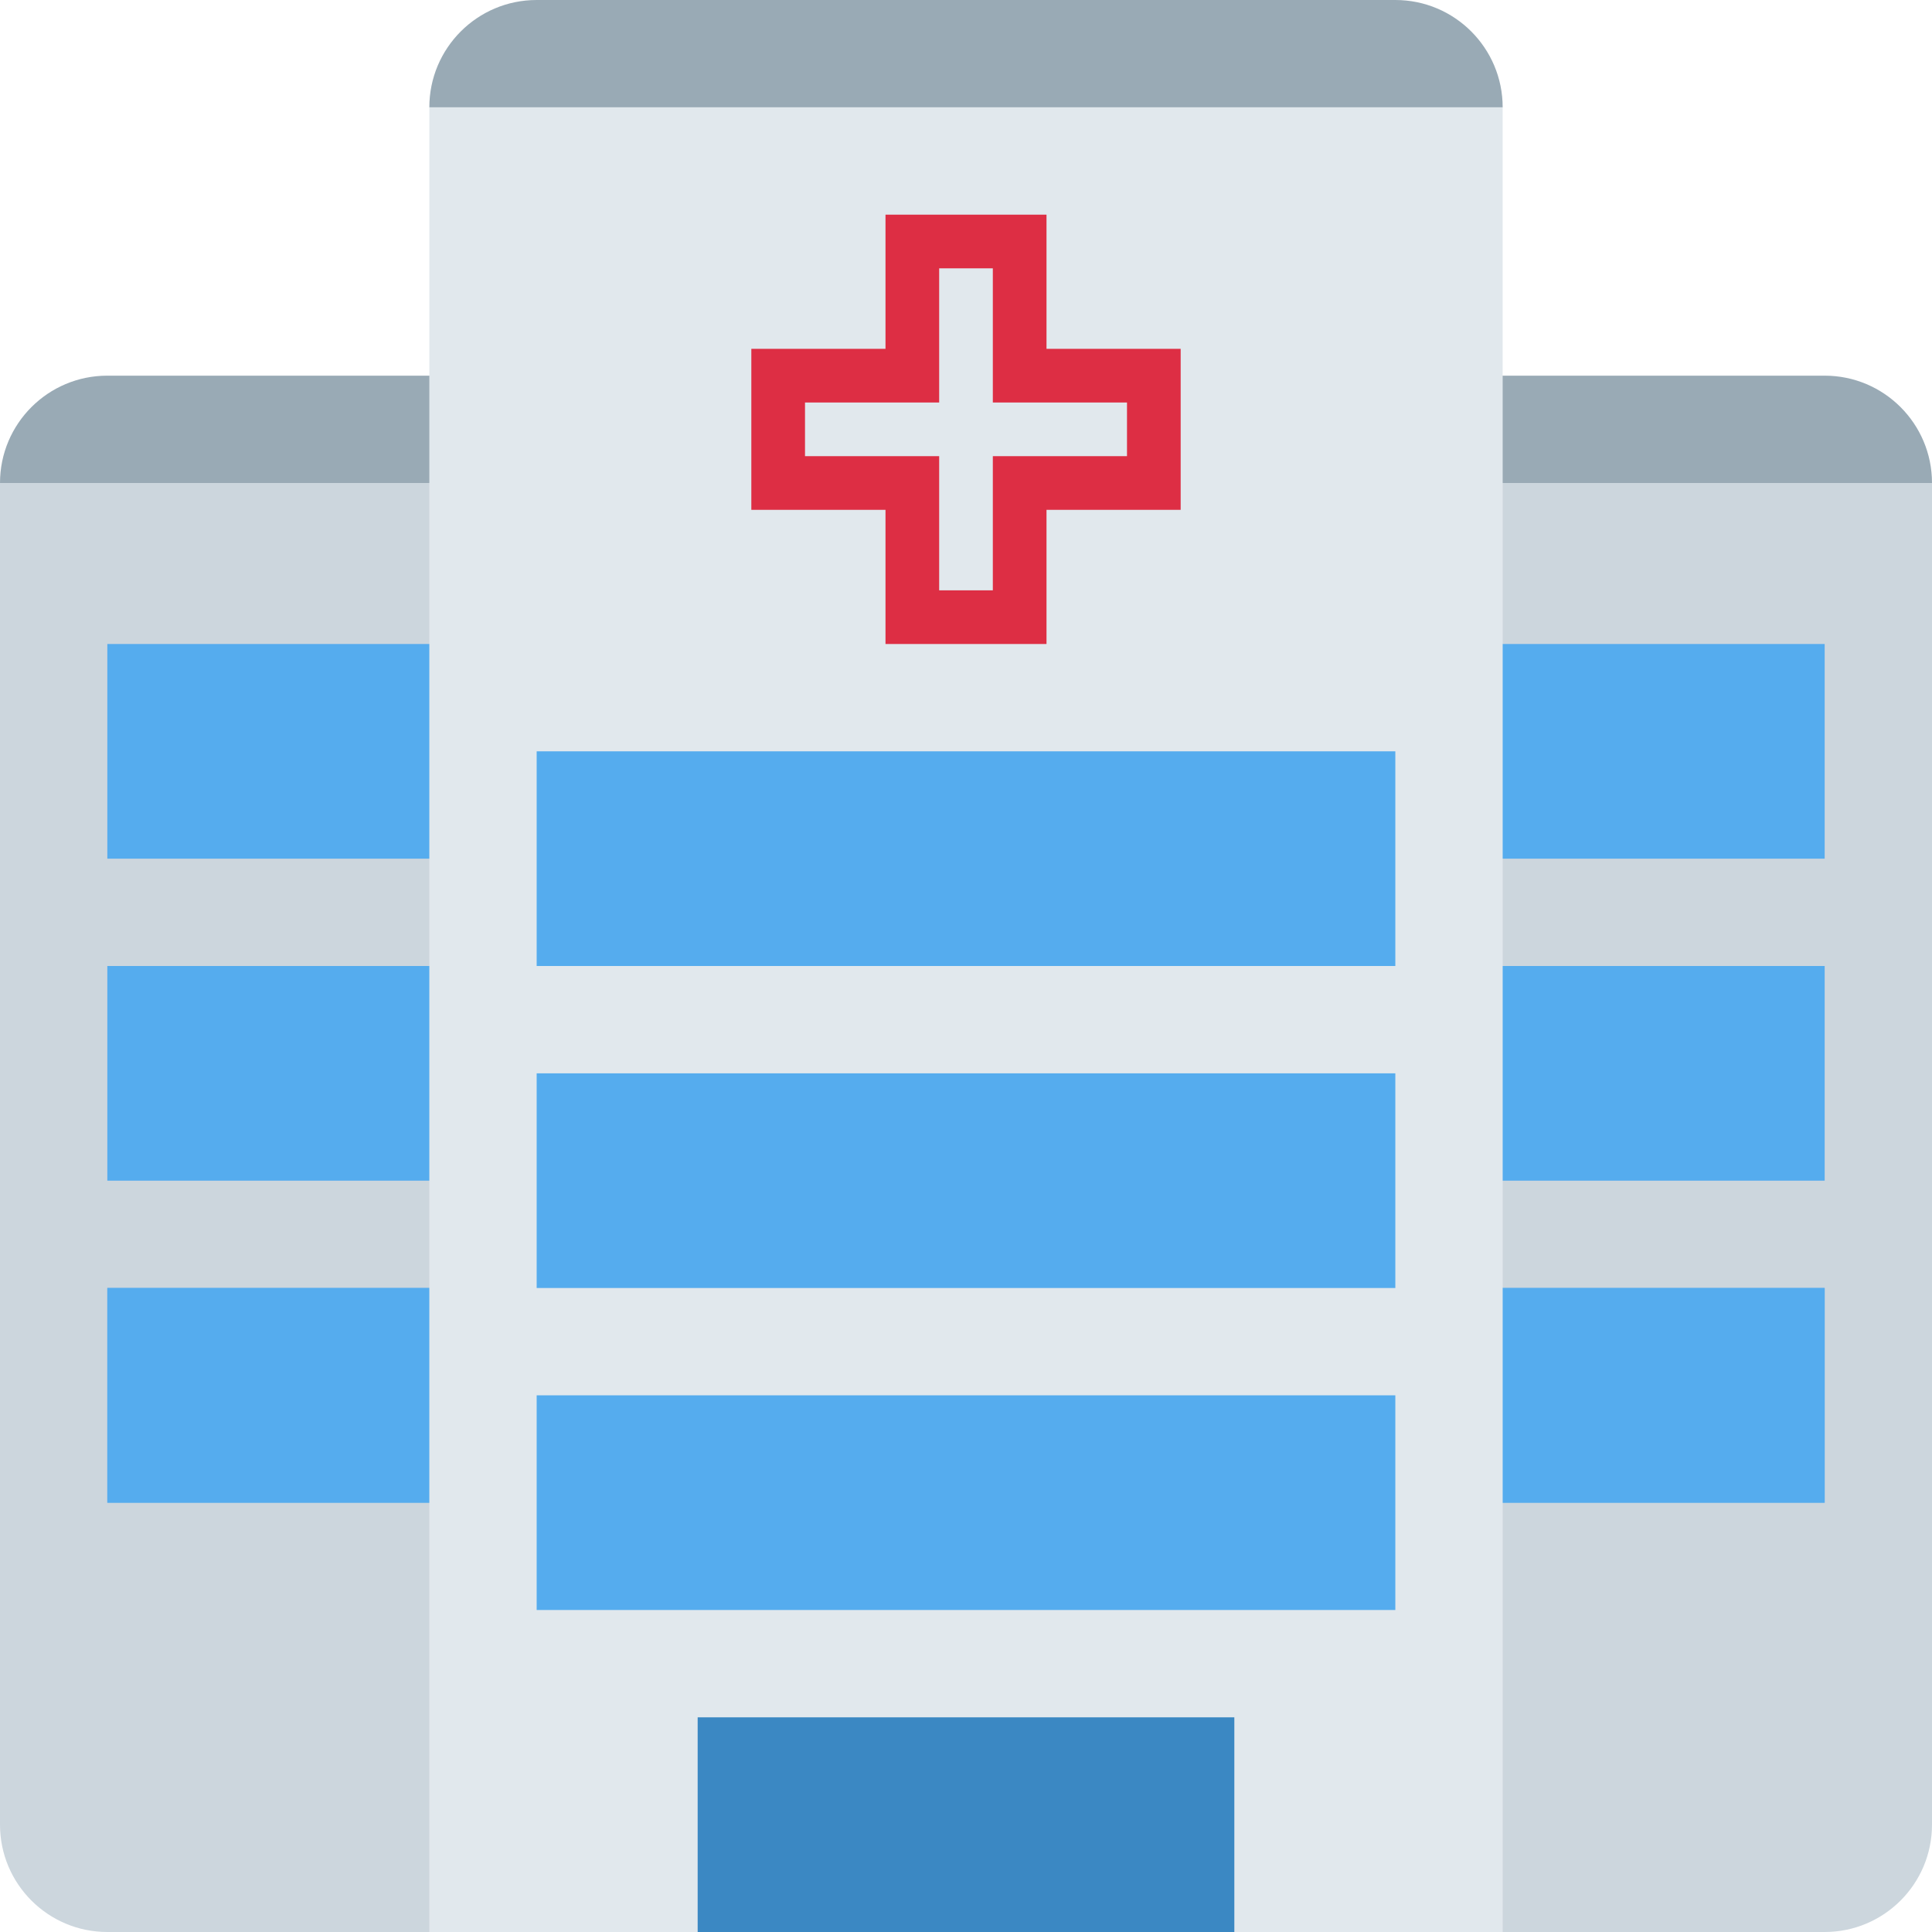
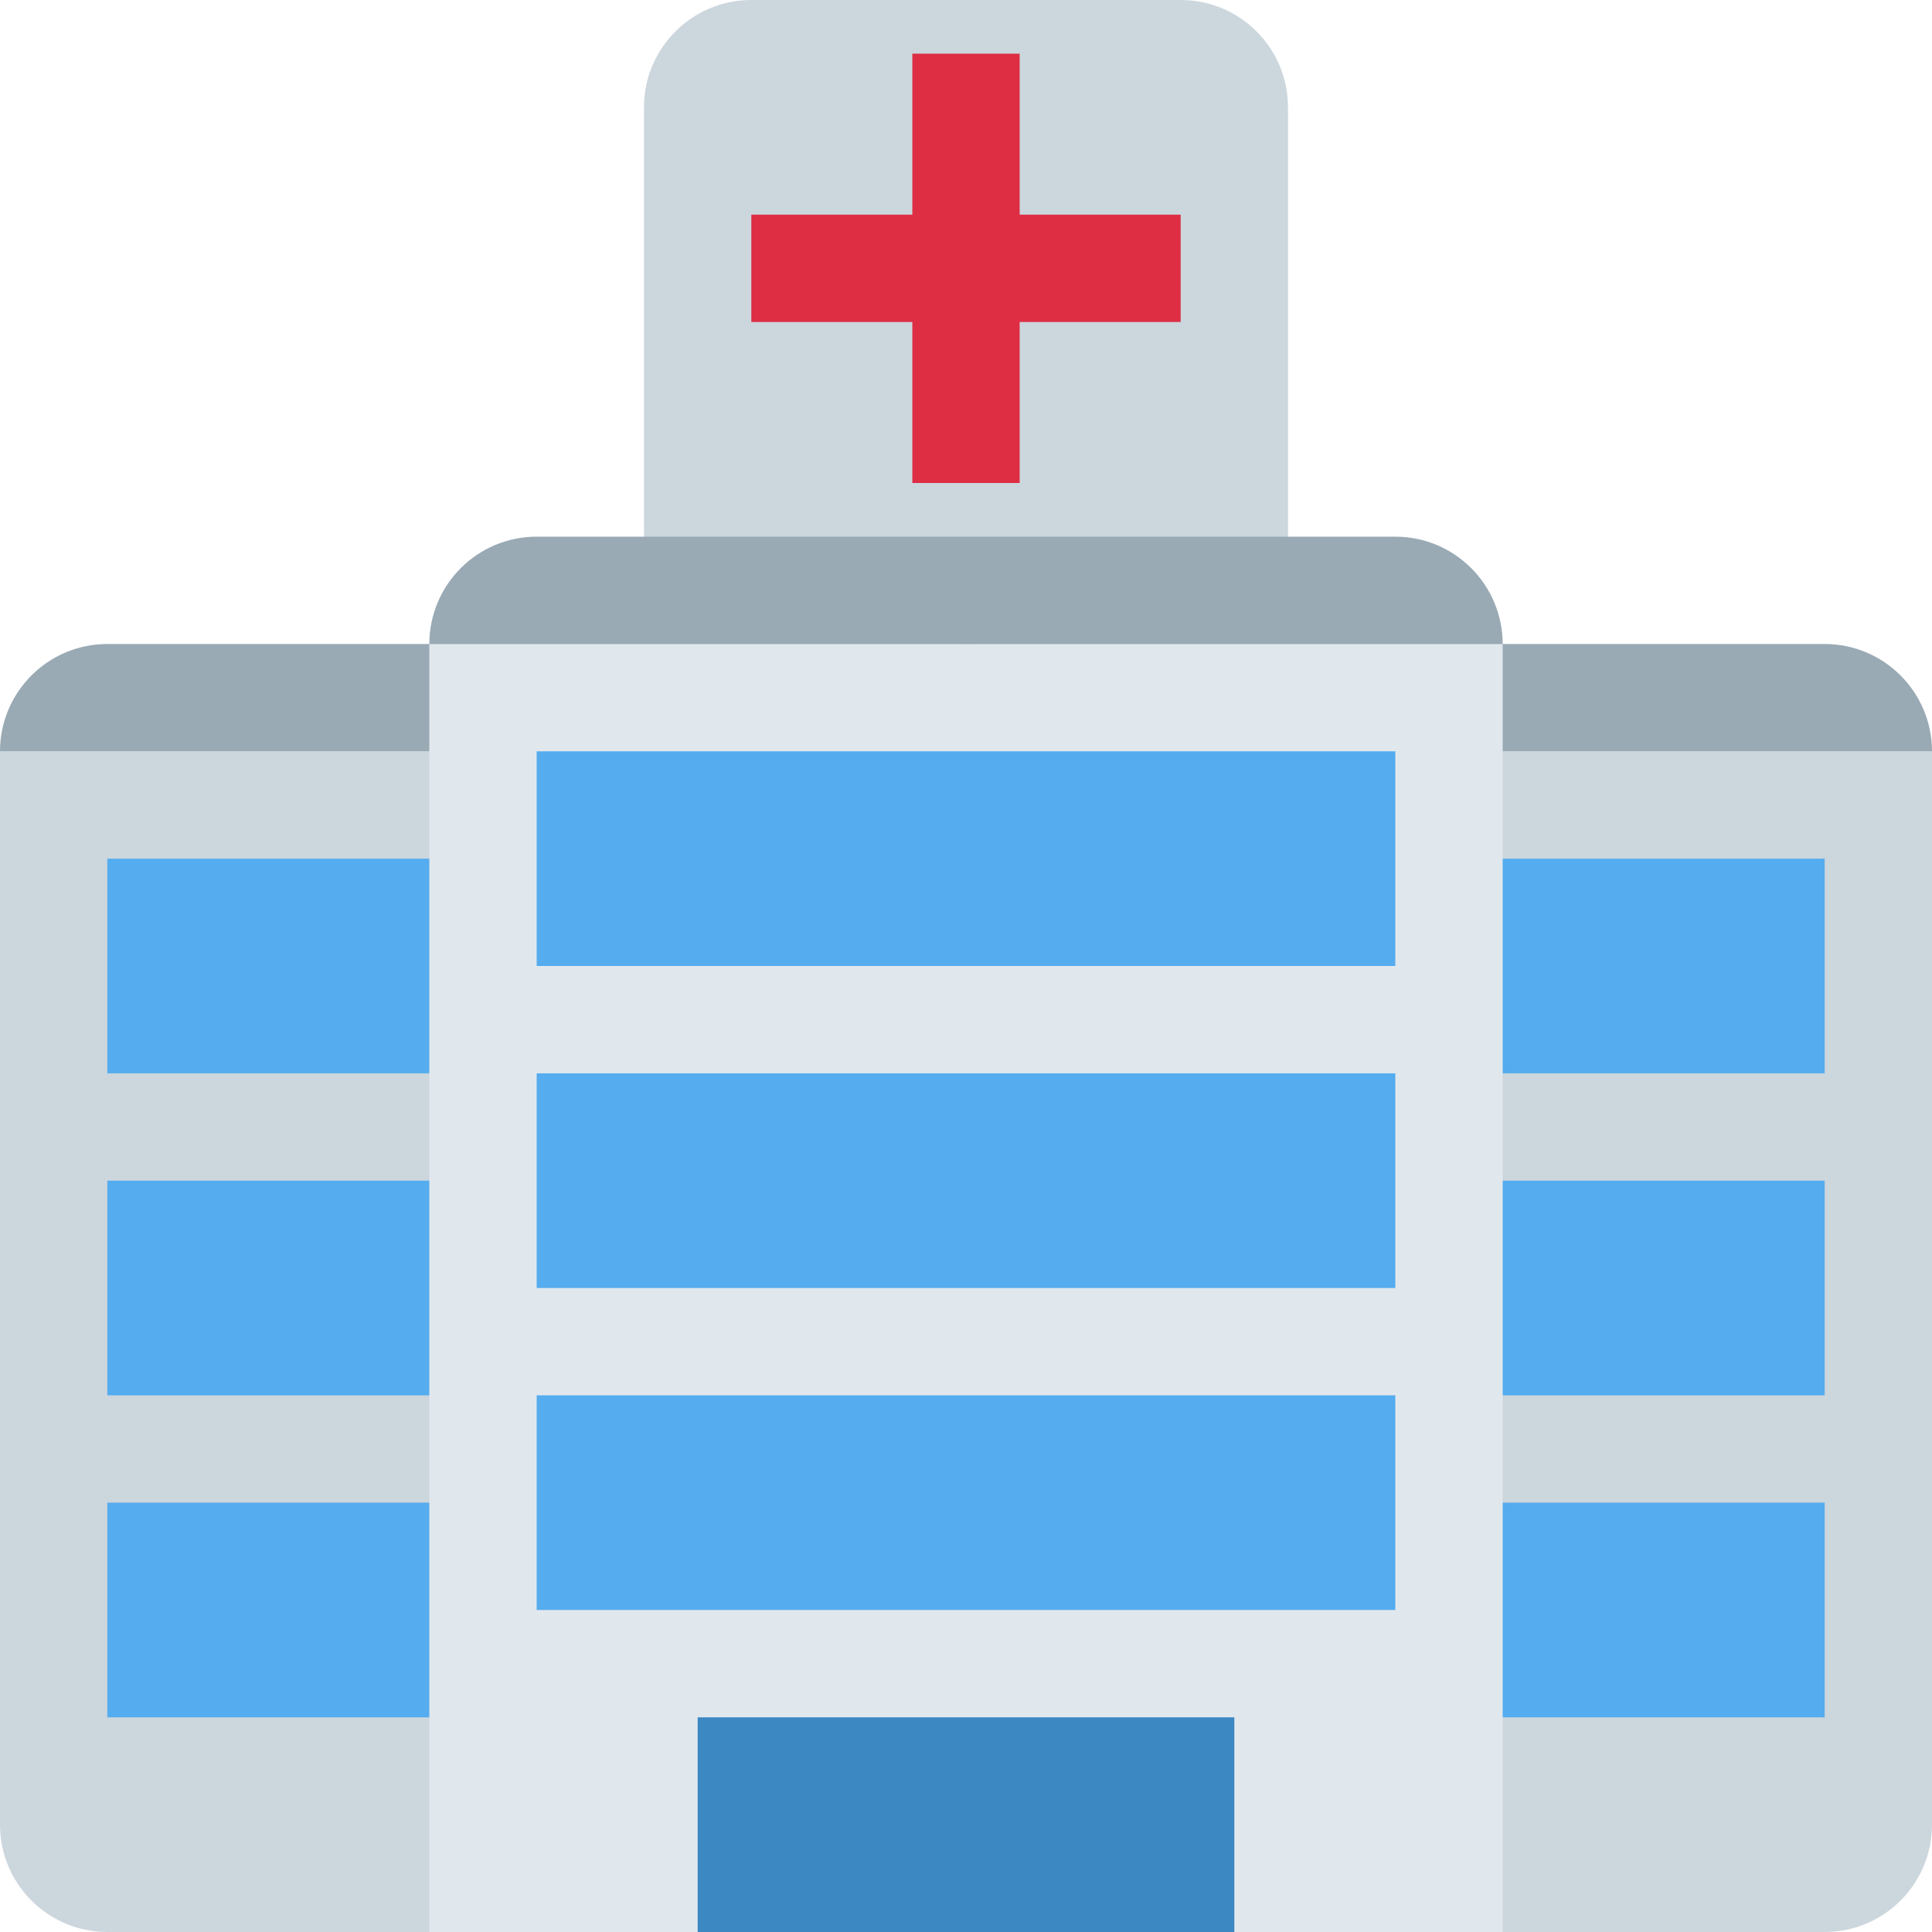
<svg xmlns="http://www.w3.org/2000/svg" viewBox="0 0 36 36">
-   <path fill="#CCD6DD" d="M0 9v25a2 2 0 0 0 2 2h32a2 2 0 0 0 2-2V9H0Z" />
-   <path fill="#99AAB5" d="M34 7H2a2 2 0 0 0-2 2h36a2 2 0 0 0-2-2Z" />
-   <path fill="#55ACEE" d="M2 18h32v4H2v-4Zm0-6h32v4H2v-4Zm0 12h32v4H2v-4Z" />
-   <path fill="#55ACEE" d="M34 24H2v4h32v-4Z" />
-   <path fill="#E1E8ED" d="M8 2h20v34H8V2Z" />
-   <path fill="#55ACEE" d="M10 20h16v4H10v-4Zm0-6h16v4H10v-4Zm0 12h16v4H10v-4Z" />
-   <path fill="#3B88C3" d="M13 32h10v4H13v-4Z" />
-   <path fill="#DD2E44" d="M22 6.5v3h-2.5V12h-3V9.5H14v-3h2.5V4h3v2.5H22Zm-4.5 1H15v1h2.5V11h1V8.5H21v-1h-2.5V5h-1v2.5Z" />
-   <path fill="#99AAB5" d="M26 0H10a2 2 0 0 0-2 2h20a2 2 0 0 0-2-2Z" />
+   <path fill="#CCD6DD" d="M24 10c0 1.104-.896 2-2 2h-8c-1.104 0-2-.896-2-2V2c0-1.104.896-2 2-2h8c1.104 0 2 .896 2 2v8zM0 14v20c0 1.104.896 2 2 2h32c1.104 0 2-.896 2-2V14H0z" />
+   <path fill="#99AAB5" d="M18 12H2c-1.104 0-2 .896-2 2h20c0-1.104-.896-2-2-2z" />
+   <path fill="#99AAB5" d="M34 12H18c-1.104 0-2 .896-2 2h20c0-1.104-.896-2-2-2z" />
+   <path fill="#55ACEE" d="M2 22h32v4H2zm0-6h32v4H2zm0 12h32v4H2z" />
+   <path fill="#E1E8ED" d="M8 12h20v24H8z" />
+   <path fill="#55ACEE" d="M10 20h16v4H10zm0-6h16v4H10zm0 12h16v4H10z" />
+   <path fill="#3B88C3" d="M13 32h10v4H13z" />
+   <path fill="#DD2E44" d="M22 4h-3V1h-2v3h-3v2h3v3h2V6h3z" />
+   <path fill="#99AAB5" d="M26 10H10c-1.104 0-2 .896-2 2h20c0-1.104-.896-2-2-2z" />
</svg>
